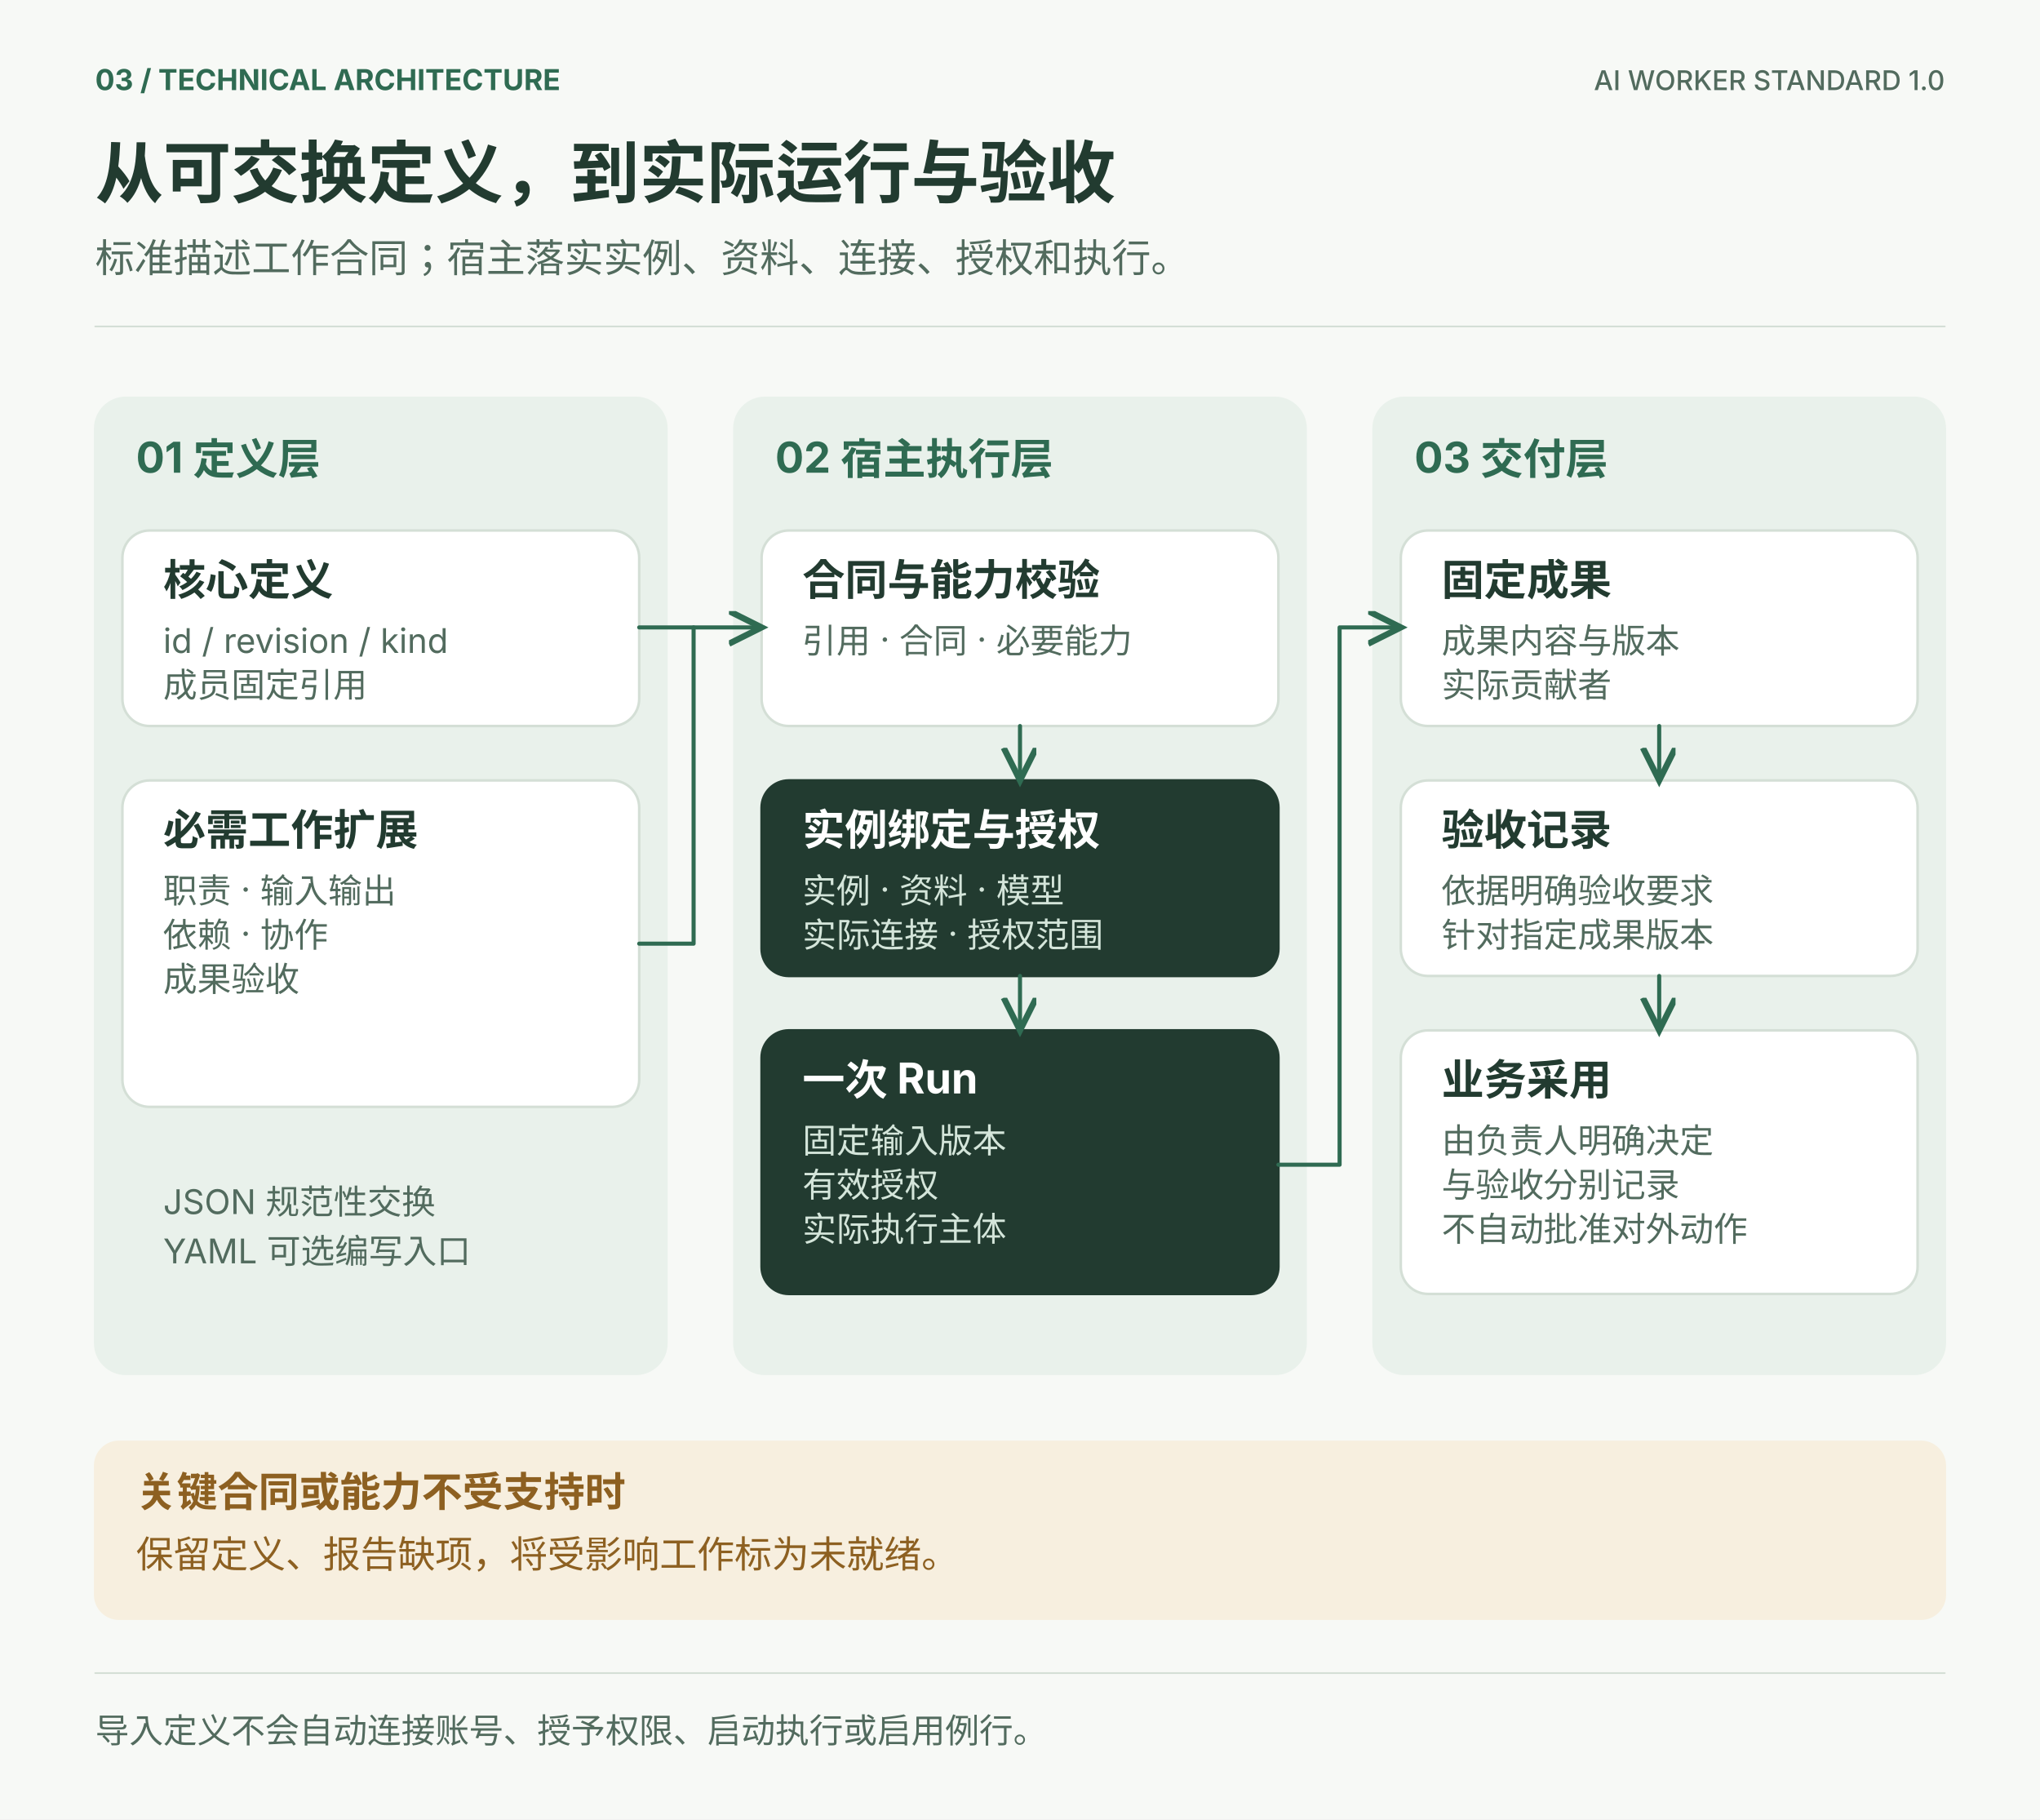
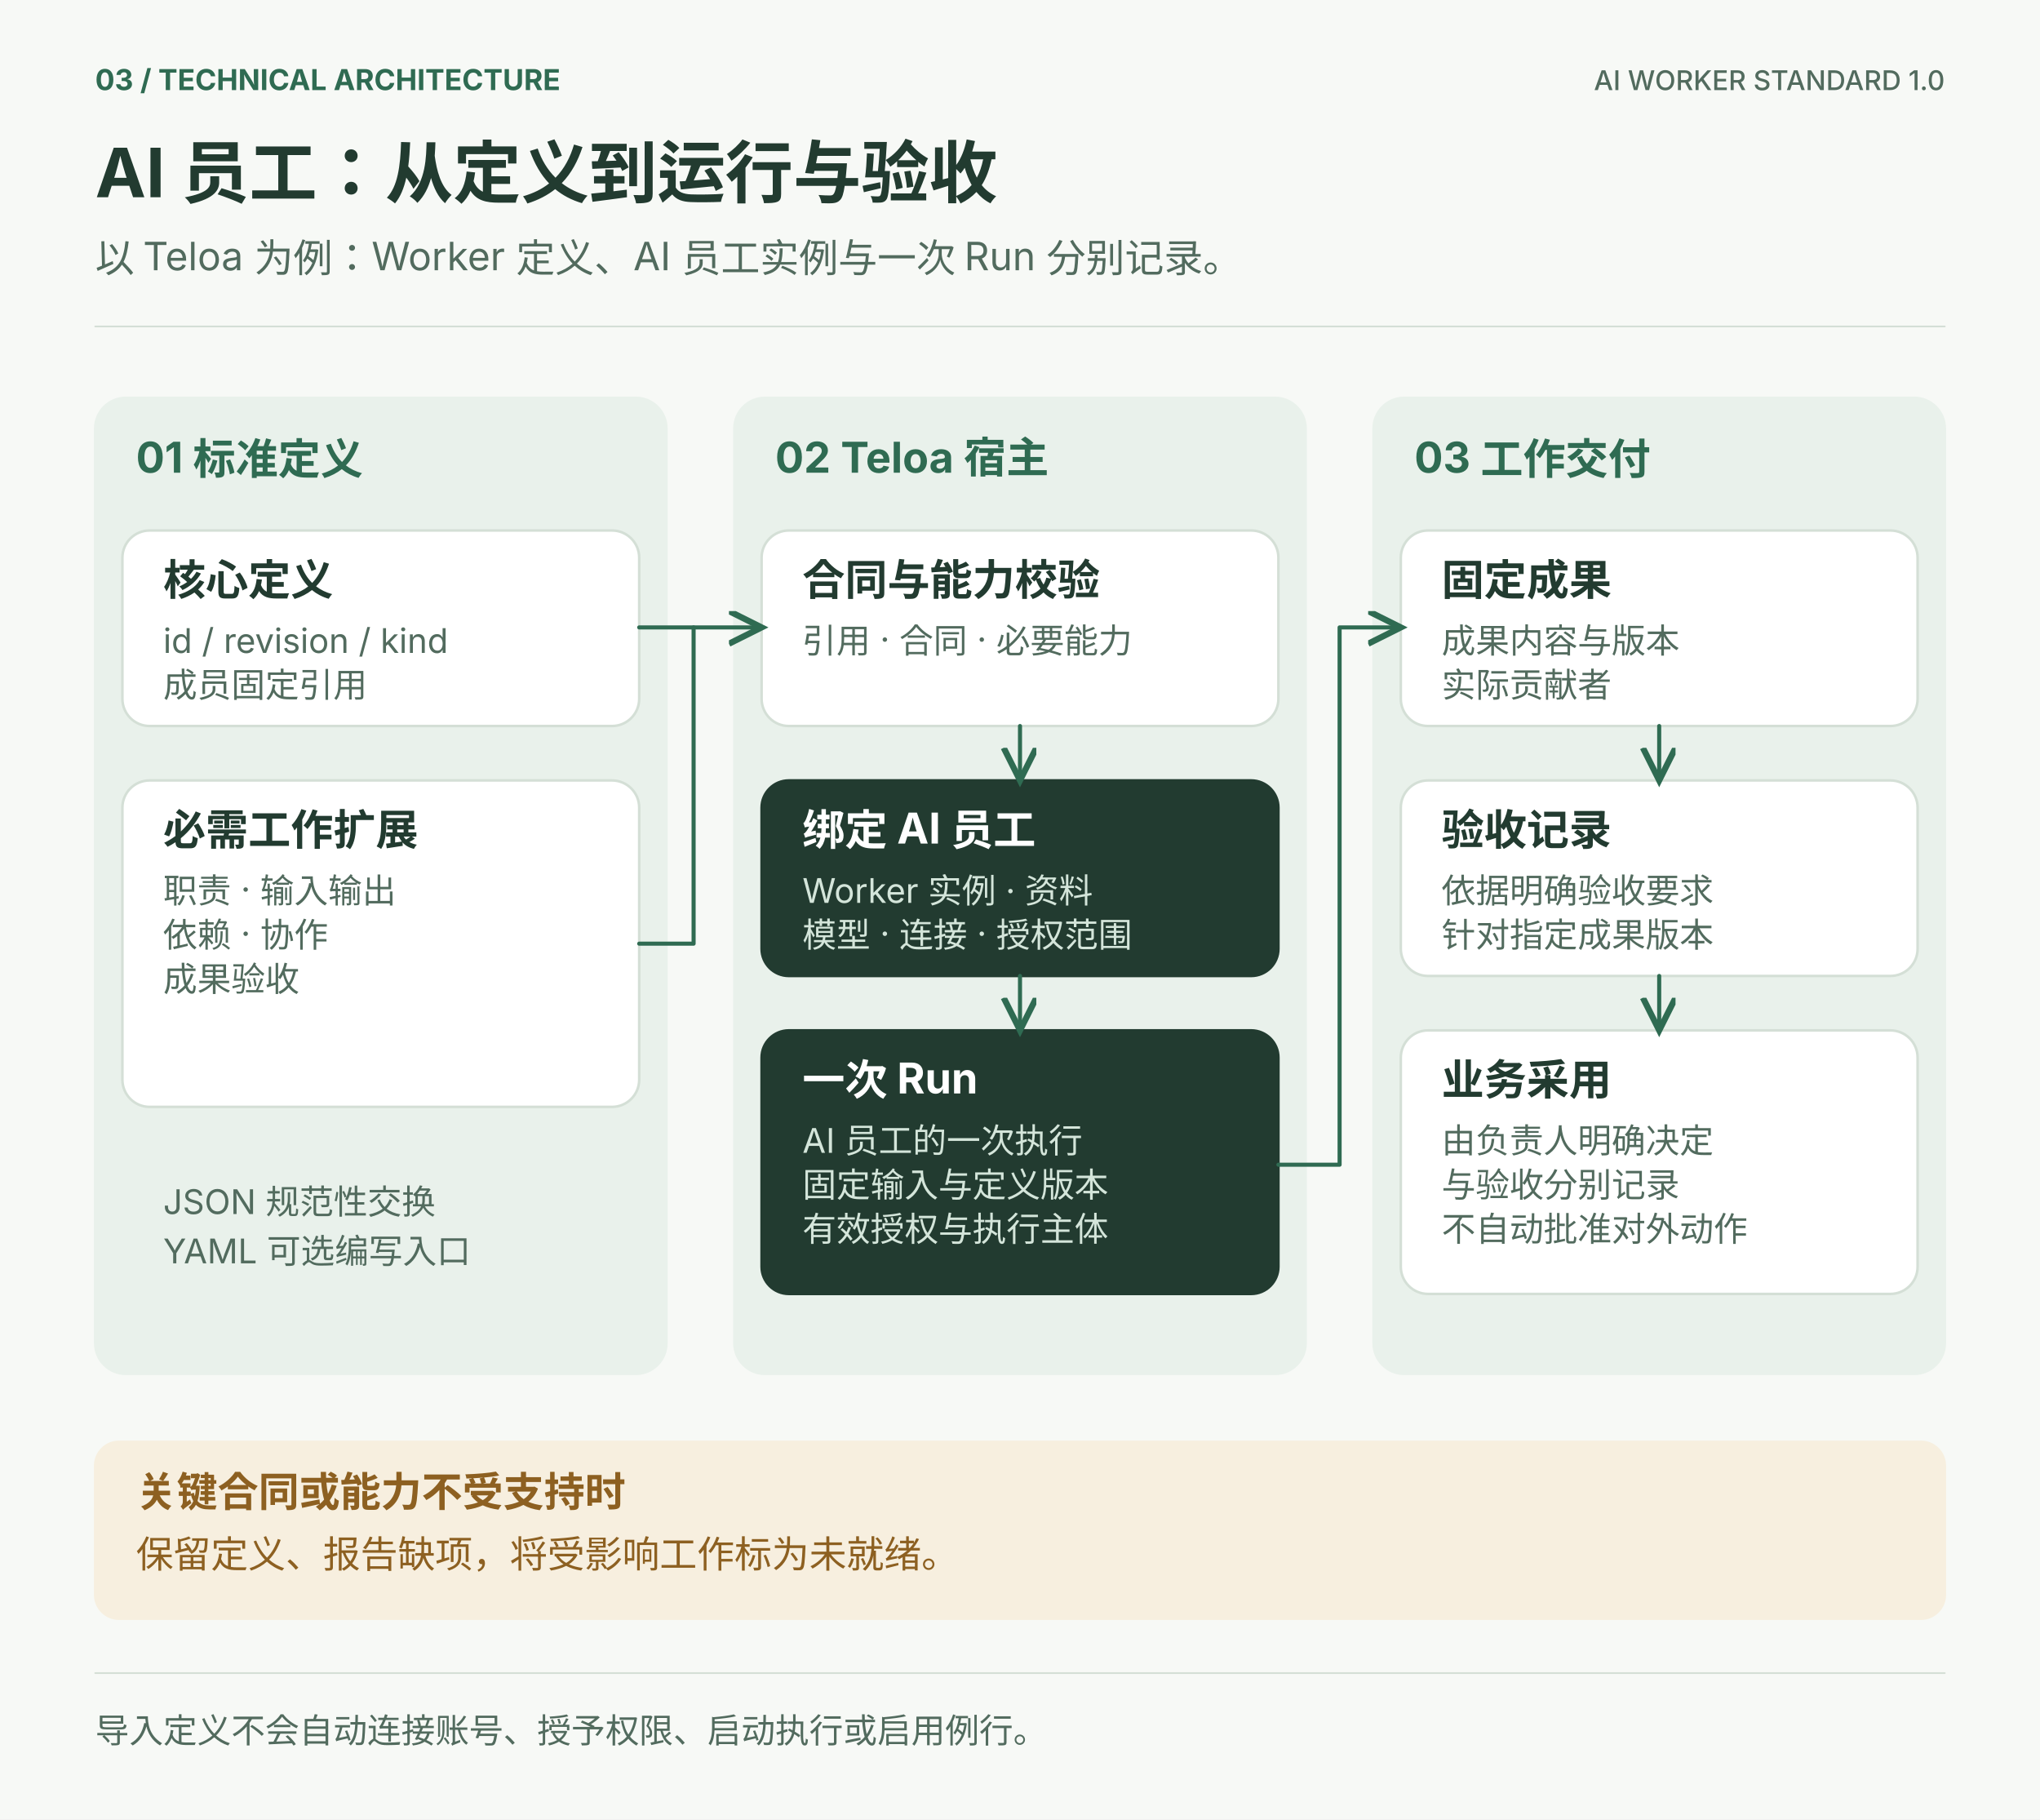
- <svg xmlns="http://www.w3.org/2000/svg" width="1200" height="1070" viewBox="0 0 1200 1070" role="img" aria-label="从可交换定义，到实际运行与验收">
+ <svg xmlns="http://www.w3.org/2000/svg" width="1200" height="1070" viewBox="0 0 1200 1070" role="img" aria-label="AI 员工：从定义到运行与验收">
  <defs>
    <marker id="arrow" markerWidth="10" markerHeight="10" refX="8" refY="4" orient="auto">
      <path d="M0 0 L8 4 L0 8" fill="none" stroke="#2f6b52" stroke-width="1.5" />
    </marker>
    <marker id="amber" markerWidth="10" markerHeight="10" refX="8" refY="4" orient="auto">
      <path d="M0 0 L8 4 L0 8" fill="none" stroke="#8d6021" stroke-width="1.5" />
    </marker>
  </defs>
  <g font-family="Inter, -apple-system, BlinkMacSystemFont, PingFang SC, Microsoft YaHei, Arial, sans-serif">
    <rect width="1200" height="1070" fill="#f7f9f6" />
    <text x="56" y="53" fill="#2f6b52" font-size="17" font-weight="650" text-anchor="start">
      <tspan x="56" dy="0">03 / TECHNICAL ARCHITECTURE</tspan>
    </text>
    <text x="1144" y="53" fill="#526b5e" font-size="16" font-weight="500" text-anchor="end">
      <tspan x="1144" dy="0">AI WORKER STANDARD 1.0</tspan>
    </text>
    <text x="56" y="116" fill="#223b30" font-size="40" font-weight="650" text-anchor="start">
-       <tspan x="56" dy="0">从可交换定义，到实际运行与验收</tspan>
+       <tspan x="56" dy="0">AI 员工：从定义到运行与验收</tspan>
    </text>
    <text x="56" y="160" fill="#526b5e" font-size="23" font-weight="400" text-anchor="start">
-       <tspan x="56" dy="0">标准描述工作合同；宿主落实实例、资料、连接、授权和执行。</tspan>
+       <tspan x="56" dy="0">以 Teloa 为例：Worker 定义、AI 员工实例与一次 Run 分别记录。</tspan>
    </text>
    <path d="M56 192 H1144" fill="none" stroke="#d4dfd6" stroke-width="1" stroke-linejoin="round" stroke-linecap="round" />
    <rect x="56" y="234" width="336" height="574" rx="18" fill="#e9f1eb" stroke="#e9f1eb" stroke-width="1.5" />
    <text x="80" y="278" fill="#2f6b52" font-size="25" font-weight="650" text-anchor="start">
-       <tspan x="80" dy="0">01  定义层</tspan>
+       <tspan x="80" dy="0">01  标准定义</tspan>
    </text>
    <rect x="432" y="234" width="336" height="574" rx="18" fill="#e9f1eb" stroke="#e9f1eb" stroke-width="1.5" />
    <text x="456" y="278" fill="#2f6b52" font-size="25" font-weight="650" text-anchor="start">
-       <tspan x="456" dy="0">02  宿主执行层</tspan>
+       <tspan x="456" dy="0">02  Teloa 宿主</tspan>
    </text>
    <rect x="808" y="234" width="336" height="574" rx="18" fill="#e9f1eb" stroke="#e9f1eb" stroke-width="1.5" />
    <text x="832" y="278" fill="#2f6b52" font-size="25" font-weight="650" text-anchor="start">
-       <tspan x="832" dy="0">03  交付层</tspan>
+       <tspan x="832" dy="0">03  工作交付</tspan>
    </text>
    <rect x="72" y="312" width="304" height="115" rx="16" fill="#ffffff" stroke="#d4dfd6" stroke-width="1.5" />
    <text x="96" y="350" fill="#223b30" font-size="25" font-weight="650" text-anchor="start">
      <tspan x="96" dy="0">核心定义</tspan>
    </text>
    <text x="96" y="384" fill="#526b5e" font-size="20" font-weight="400" text-anchor="start">
      <tspan x="96" dy="0">id / revision / kind</tspan>
      <tspan x="96" dy="26">成员固定引用</tspan>
    </text>
    <rect x="72" y="459" width="304" height="192" rx="16" fill="#ffffff" stroke="#d4dfd6" stroke-width="1.5" />
    <text x="96" y="497" fill="#223b30" font-size="25" font-weight="650" text-anchor="start">
      <tspan x="96" dy="0">必需工作扩展</tspan>
    </text>
    <text x="96" y="531" fill="#526b5e" font-size="20" font-weight="400" text-anchor="start">
      <tspan x="96" dy="0">职责 · 输入输出</tspan>
      <tspan x="96" dy="26">依赖 · 协作</tspan>
      <tspan x="96" dy="26">成果验收</tspan>
    </text>
    <text x="96" y="714" fill="#526b5e" font-size="20" font-weight="400" text-anchor="start">
      <tspan x="96" dy="0">JSON 规范性交换</tspan>
      <tspan x="96" dy="29">YAML 可选编写入口</tspan>
    </text>
    <rect x="448" y="312" width="304" height="115" rx="16" fill="#ffffff" stroke="#d4dfd6" stroke-width="1.5" />
    <text x="472" y="350" fill="#223b30" font-size="25" font-weight="650" text-anchor="start">
      <tspan x="472" dy="0">合同与能力校验</tspan>
    </text>
    <text x="472" y="384" fill="#526b5e" font-size="20" font-weight="400" text-anchor="start">
      <tspan x="472" dy="0">引用 · 合同 · 必要能力</tspan>
    </text>
    <rect x="448" y="459" width="304" height="115" rx="16" fill="#223b30" stroke="#223b30" stroke-width="1.5" />
    <text x="472" y="497" fill="#ffffff" font-size="25" font-weight="650" text-anchor="start">
-       <tspan x="472" dy="0">实例绑定与授权</tspan>
+       <tspan x="472" dy="0">绑定 AI 员工</tspan>
    </text>
    <text x="472" y="531" fill="#d4e5da" font-size="20" font-weight="400" text-anchor="start">
-       <tspan x="472" dy="0">实例 · 资料 · 模型</tspan>
-       <tspan x="472" dy="26">实际连接 · 授权范围</tspan>
+       <tspan x="472" dy="0">Worker 实例 · 资料</tspan>
+       <tspan x="472" dy="26">模型 · 连接 · 授权范围</tspan>
    </text>
    <rect x="448" y="606" width="304" height="155" rx="16" fill="#223b30" stroke="#223b30" stroke-width="1.5" />
    <text x="472" y="644" fill="#ffffff" font-size="25" font-weight="650" text-anchor="start">
      <tspan x="472" dy="0">一次 Run</tspan>
    </text>
    <text x="472" y="678" fill="#d4e5da" font-size="20" font-weight="400" text-anchor="start">
-       <tspan x="472" dy="0">固定输入版本</tspan>
-       <tspan x="472" dy="26">有效授权</tspan>
-       <tspan x="472" dy="26">实际执行主体</tspan>
+       <tspan x="472" dy="0">AI 员工的一次执行</tspan>
+       <tspan x="472" dy="26">固定输入与定义版本</tspan>
+       <tspan x="472" dy="26">有效授权与执行主体</tspan>
    </text>
    <rect x="824" y="312" width="304" height="115" rx="16" fill="#ffffff" stroke="#d4dfd6" stroke-width="1.5" />
    <text x="848" y="350" fill="#223b30" font-size="25" font-weight="650" text-anchor="start">
      <tspan x="848" dy="0">固定成果</tspan>
    </text>
    <text x="848" y="384" fill="#526b5e" font-size="20" font-weight="400" text-anchor="start">
      <tspan x="848" dy="0">成果内容与版本</tspan>
      <tspan x="848" dy="26">实际贡献者</tspan>
    </text>
    <rect x="824" y="459" width="304" height="115" rx="16" fill="#ffffff" stroke="#d4dfd6" stroke-width="1.5" />
    <text x="848" y="497" fill="#223b30" font-size="25" font-weight="650" text-anchor="start">
      <tspan x="848" dy="0">验收记录</tspan>
    </text>
    <text x="848" y="531" fill="#526b5e" font-size="20" font-weight="400" text-anchor="start">
      <tspan x="848" dy="0">依据明确验收要求</tspan>
      <tspan x="848" dy="26">针对指定成果版本</tspan>
    </text>
    <rect x="824" y="606" width="304" height="155" rx="16" fill="#ffffff" stroke="#d4dfd6" stroke-width="1.5" />
    <text x="848" y="644" fill="#223b30" font-size="25" font-weight="650" text-anchor="start">
      <tspan x="848" dy="0">业务采用</tspan>
    </text>
    <text x="848" y="678" fill="#526b5e" font-size="20" font-weight="400" text-anchor="start">
      <tspan x="848" dy="0">由负责人明确决定</tspan>
      <tspan x="848" dy="26">与验收分别记录</tspan>
      <tspan x="848" dy="26">不自动批准对外动作</tspan>
    </text>
    <path d="M376 369 H408 M376 555 H408 V369" fill="none" stroke="#2f6b52" stroke-width="2.4" stroke-linejoin="round" stroke-linecap="round" />
    <path d="M408 369 H448" fill="none" stroke="#2f6b52" stroke-width="2.4" stroke-linejoin="round" stroke-linecap="round" marker-end="url(#arrow)" />
    <path d="M600 427 V459" fill="none" stroke="#2f6b52" stroke-width="2.4" stroke-linejoin="round" stroke-linecap="round" marker-end="url(#arrow)" />
    <path d="M600 574 V606" fill="none" stroke="#2f6b52" stroke-width="2.4" stroke-linejoin="round" stroke-linecap="round" marker-end="url(#arrow)" />
    <path d="M752 685 H788 V369 H824" fill="none" stroke="#2f6b52" stroke-width="2.4" stroke-linejoin="round" stroke-linecap="round" marker-end="url(#arrow)" />
    <path d="M976 427 V459" fill="none" stroke="#2f6b52" stroke-width="2.4" stroke-linejoin="round" stroke-linecap="round" marker-end="url(#arrow)" />
    <path d="M976 574 V606" fill="none" stroke="#2f6b52" stroke-width="2.4" stroke-linejoin="round" stroke-linecap="round" marker-end="url(#arrow)" />
    <rect x="56" y="848" width="1088" height="104" rx="14" fill="#f7efdf" stroke="#f7efdf" stroke-width="1.5" />
    <text x="80" y="886" fill="#8d6021" font-size="24" font-weight="650" text-anchor="start">
      <tspan x="80" dy="0">关键合同或能力不受支持时</tspan>
    </text>
    <text x="80" y="922" fill="#8d6021" font-size="22" font-weight="400" text-anchor="start">
      <tspan x="80" dy="0">保留定义、报告缺项，将受影响工作标为未就绪。</tspan>
    </text>
    <path d="M56 984 H1144" fill="none" stroke="#d4dfd6" stroke-width="1" stroke-linejoin="round" stroke-linecap="round" />
    <text x="56" y="1025" fill="#526b5e" font-size="20" font-weight="400" text-anchor="start">
      <tspan x="56" dy="0">导入定义不会自动连接账号、授予权限、启动执行或启用例行。</tspan>
    </text>
  </g>
</svg>
